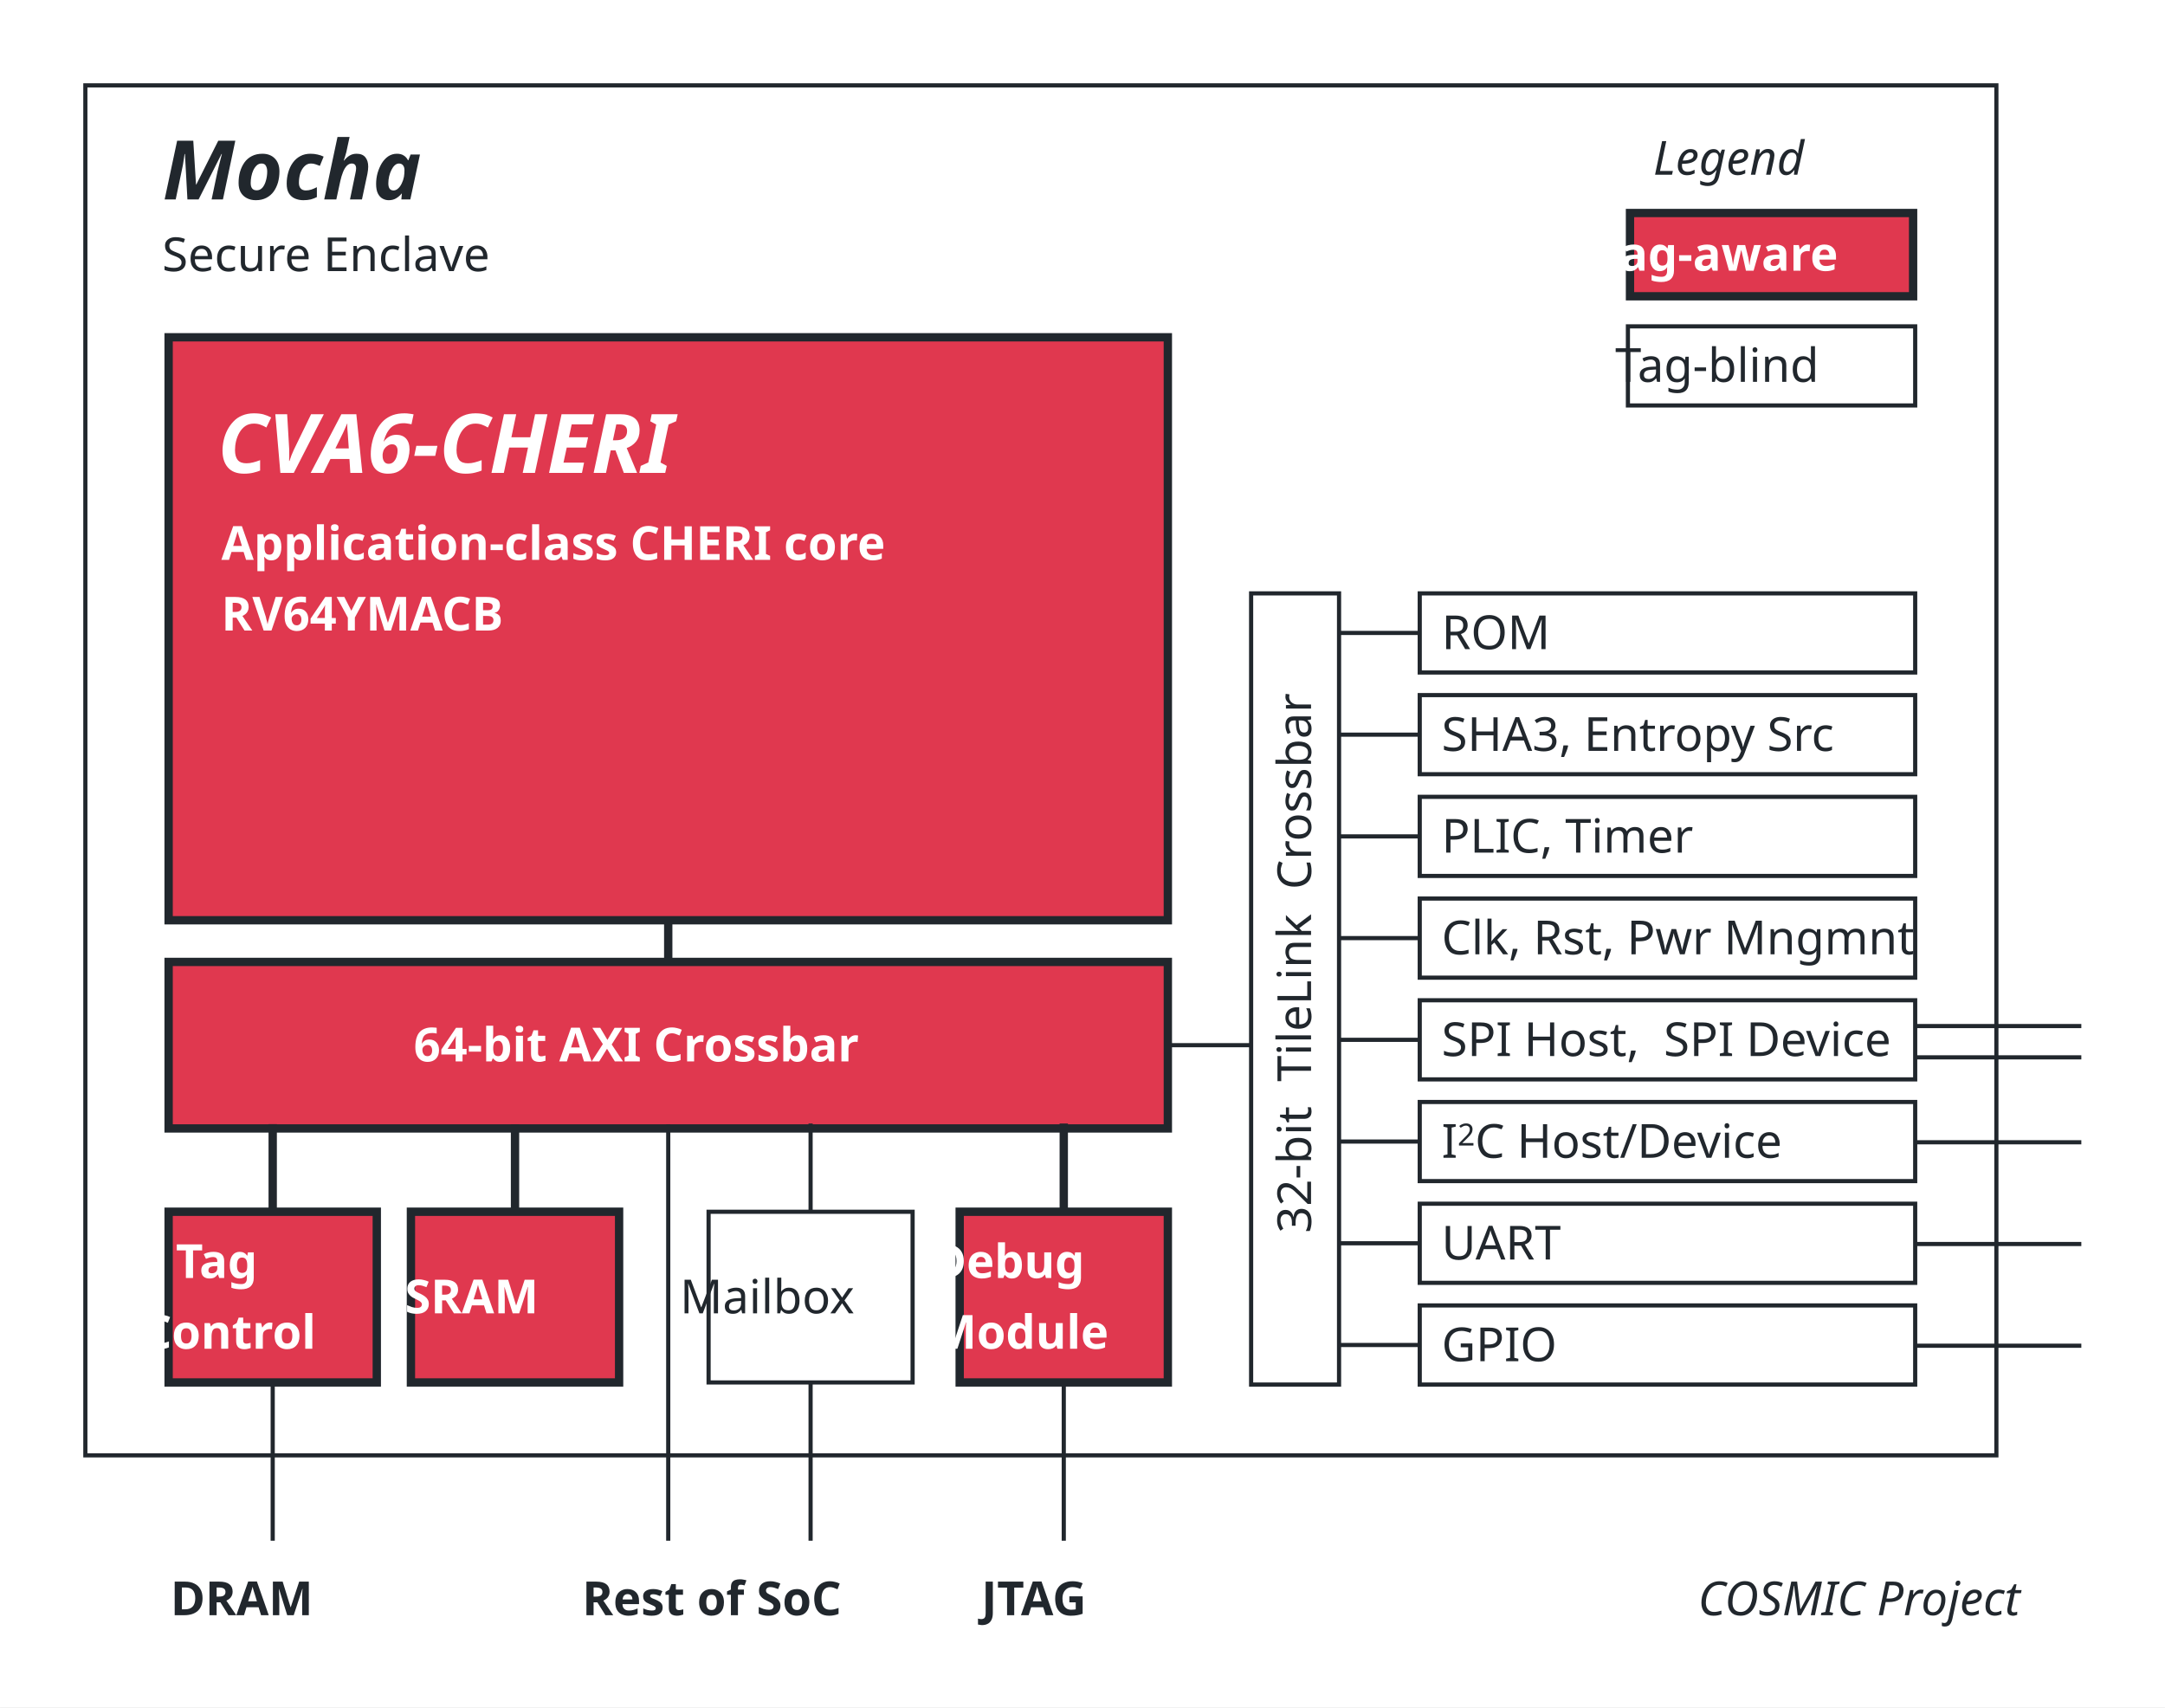
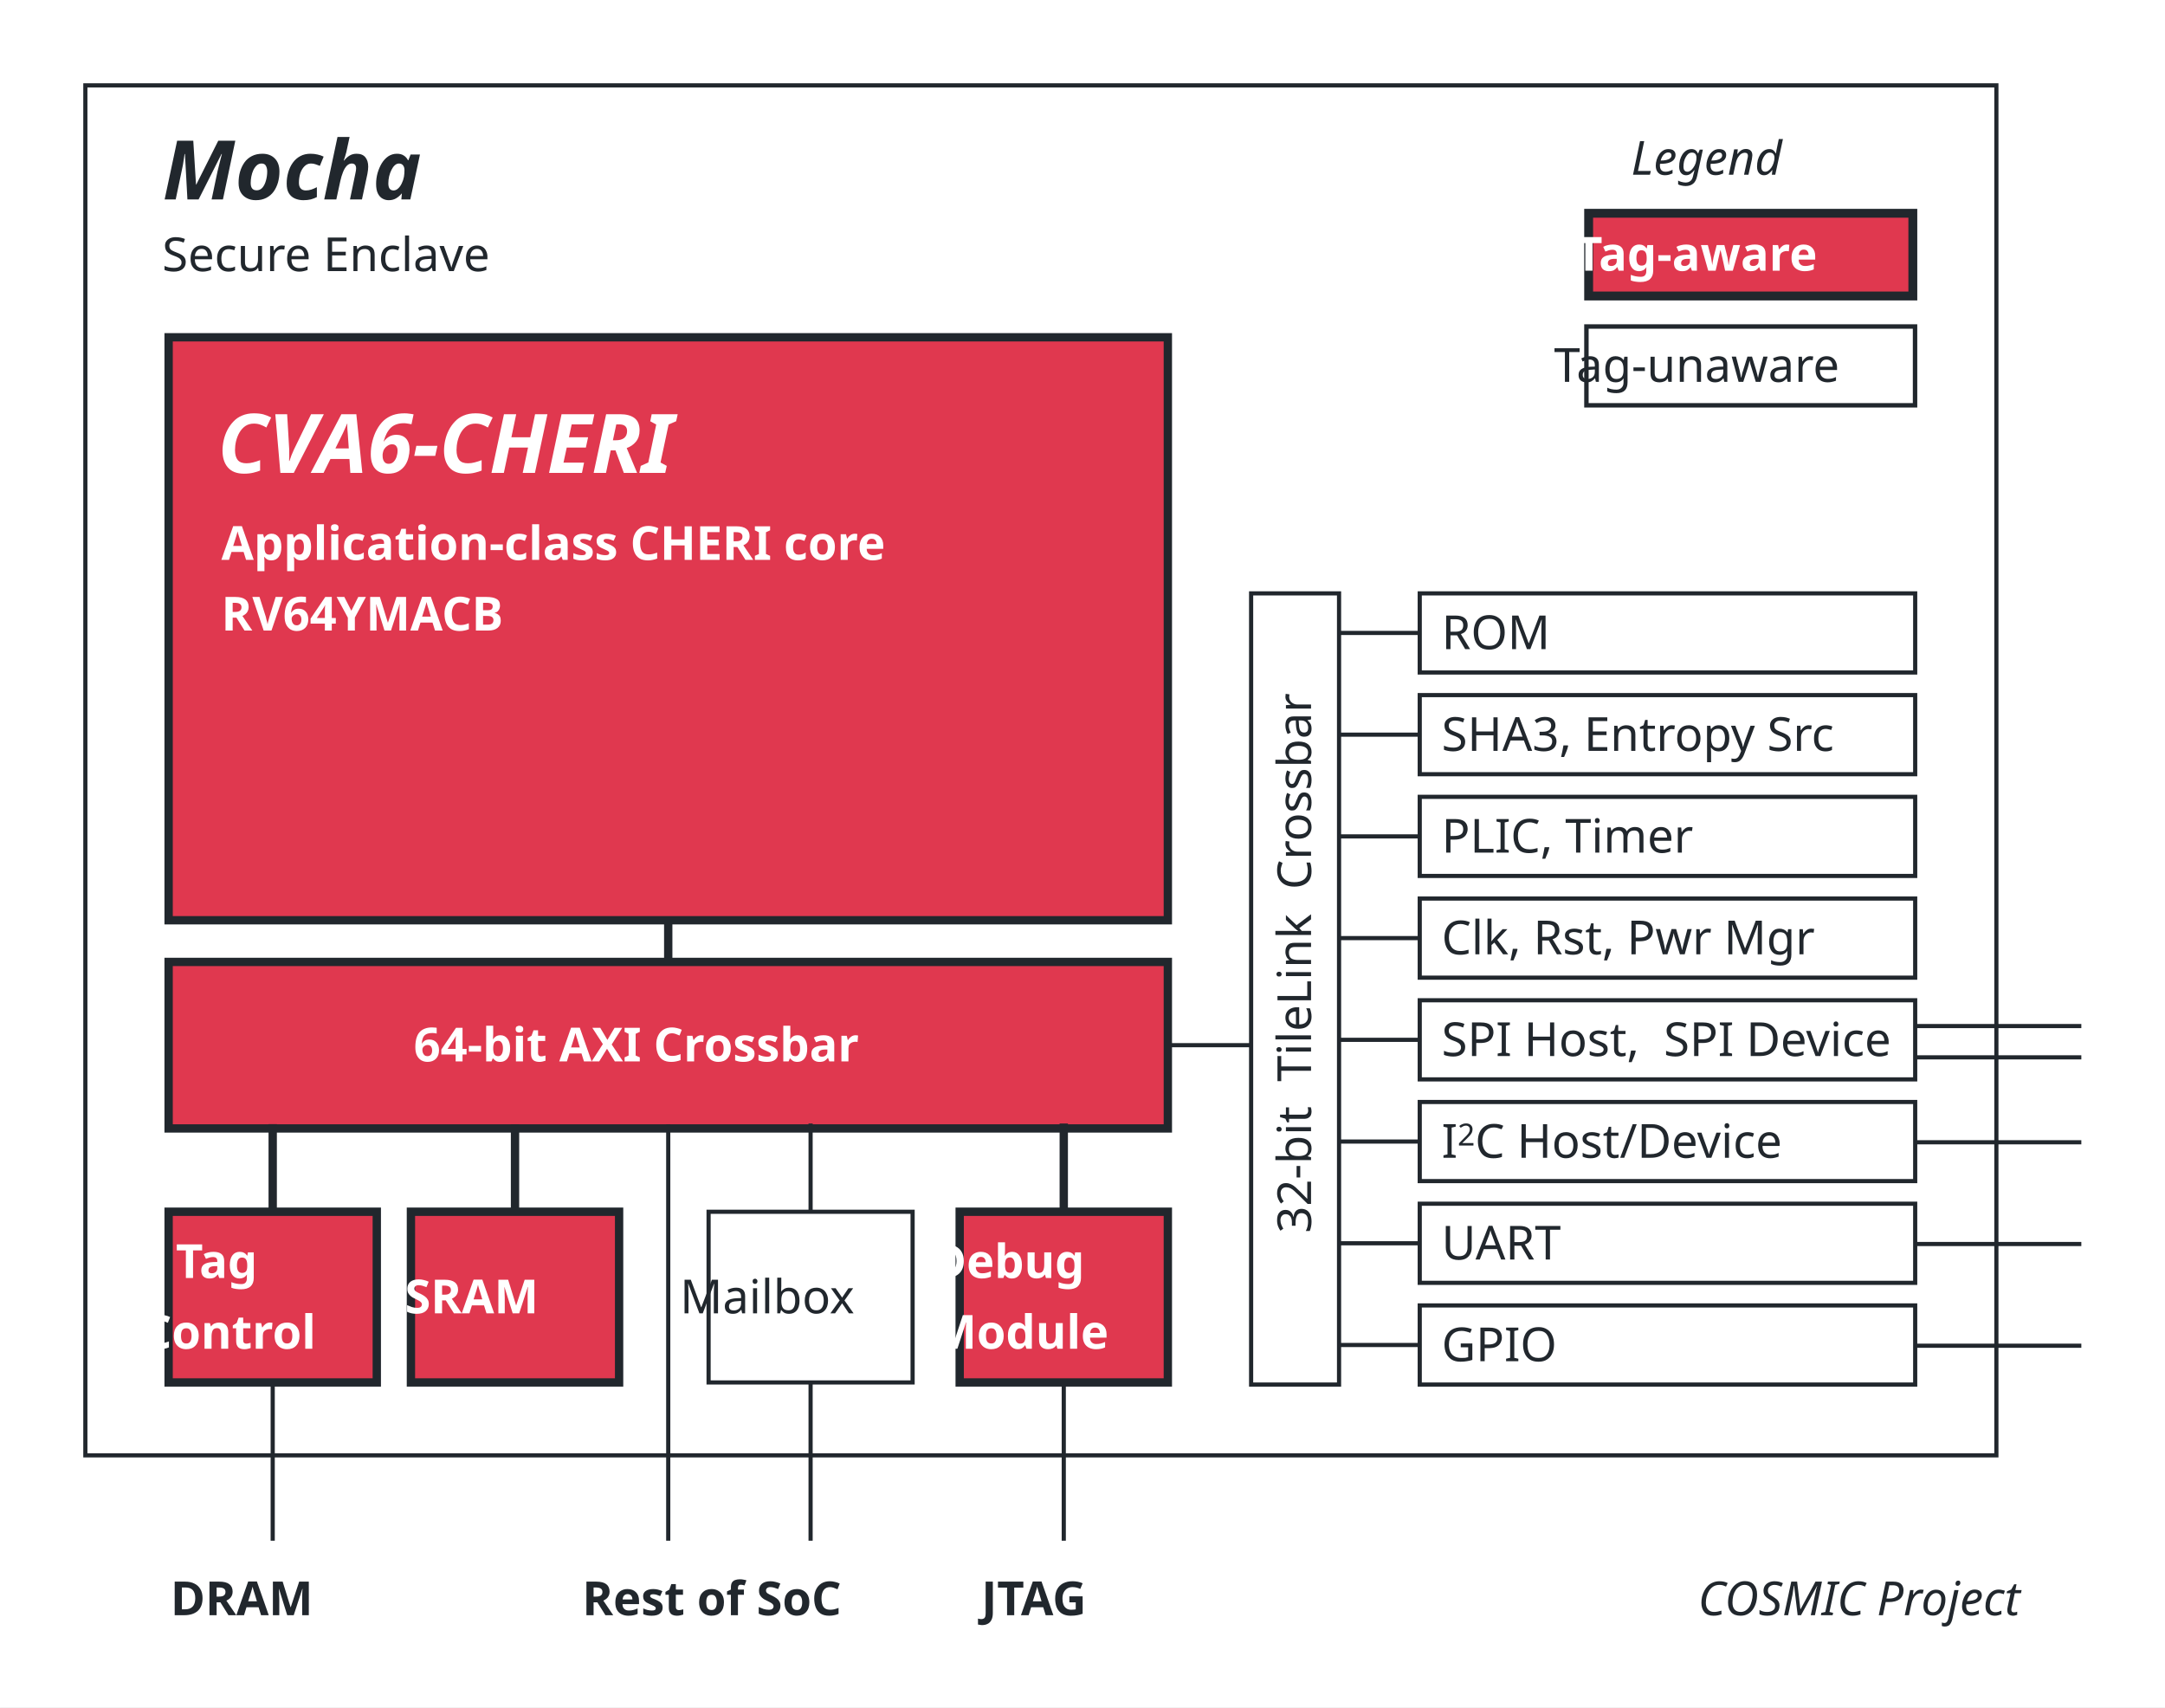
<svg xmlns="http://www.w3.org/2000/svg" width="260mm" height="205mm" viewBox="0 0 260 205" version="1.1" id="svg1" xml:space="preserve">
  <defs id="defs1" />
  <g id="layer1">
    <rect style="fill:#ffffff;stroke:#ffffff;stroke-width:0.1;stroke-miterlimit:10;stroke-dasharray:none" id="rect27" width="259.9" height="204.9" x="0.05" y="0.05" />
    <rect style="fill:#ffffff;fill-opacity:1;stroke:#21272d;stroke-width:0.5;stroke-miterlimit:10;stroke-dasharray:none;stroke-dashoffset:0" id="rect1" width="229.5" height="164.5" x="10.25" y="10.25" />
    <text xml:space="preserve" style="font-style:italic;font-variant:normal;font-weight:500;font-stretch:normal;font-size:9.878px;font-family:'Exo 2';-inkscape-font-specification:'Exo 2 Medium Italic';writing-mode:lr-tb;direction:ltr;fill:#21272d;fill-opacity:1;stroke:none;stroke-width:0.075;stroke-miterlimit:10" x="19.523" y="23.945" id="text2-7">
      <tspan style="font-style:italic;font-variant:normal;font-weight:600;font-stretch:normal;font-size:9.878px;font-family:'Exo 2';-inkscape-font-specification:'Exo 2 Semi-Bold Italic';fill:#21272d;stroke:none;stroke-width:0.075" x="19.523" y="23.945" id="tspan3-5">Mocha</tspan>
    </text>
    <text xml:space="preserve" style="font-style:normal;font-variant:normal;font-weight:500;font-stretch:normal;font-size:5.644px;line-height:1.5;font-family:'Exo 2';-inkscape-font-specification:'Exo 2 Medium';text-align:start;writing-mode:lr-tb;direction:ltr;text-anchor:start;fill:#ff69b4;fill-opacity:1;stroke:none;stroke-width:0.5;stroke-miterlimit:10;stroke-dasharray:none;stroke-dashoffset:0" x="19.476" y="32.558" id="text6-3-3-9">
      <tspan id="tspan6-6-8-6" style="font-size:5.644px;fill:#21272d;stroke-width:0.5" x="19.476" y="32.558">Secure Enclave</tspan>
    </text>
    <rect style="fill:#e0384f;fill-opacity:1;stroke:#21272d;stroke-width:1;stroke-miterlimit:10;stroke-dasharray:none" id="rect2" width="120" height="70" x="20.25" y="40.5" />
    <text xml:space="preserve" style="font-style:italic;font-variant:normal;font-weight:600;font-stretch:normal;font-size:9.878px;font-family:'Exo 2';-inkscape-font-specification:'Exo 2 Semi-Bold Italic';writing-mode:lr-tb;direction:ltr;fill:#ffffff;fill-opacity:1;stroke:none;stroke-width:0.075;stroke-miterlimit:10" x="26.128" y="56.785" id="text2">
      <tspan style="font-style:italic;font-variant:normal;font-weight:600;font-stretch:normal;font-size:9.878px;font-family:'Exo 2';-inkscape-font-specification:'Exo 2 Semi-Bold Italic';fill:#ffffff;stroke:none;stroke-width:0.075" x="26.128" y="56.785" id="tspan3">CVA6-CHERI</tspan>
    </text>
    <text xml:space="preserve" style="font-style:normal;font-variant:normal;font-weight:500;font-stretch:normal;font-size:5.644px;line-height:1.5;font-family:'Exo 2';-inkscape-font-specification:'Exo 2 Medium';writing-mode:lr-tb;direction:ltr;fill:#ffffff;fill-opacity:1;stroke:none;stroke-width:1;stroke-miterlimit:10;stroke-dasharray:none" x="26.581" y="67.228" id="text4">
      <tspan id="tspan4" style="font-style:normal;font-variant:normal;font-weight:600;font-stretch:normal;font-size:5.644px;line-height:1.5;font-family:'Exo 2';-inkscape-font-specification:'Exo 2 Semi-Bold';fill:#ffffff;stroke:none;stroke-width:1" x="26.581" y="67.228">Application-class CHERI core</tspan>
      <tspan style="font-style:normal;font-variant:normal;font-weight:600;font-stretch:normal;font-size:5.644px;line-height:1.5;font-family:'Exo 2';-inkscape-font-specification:'Exo 2 Semi-Bold';fill:#ffffff;stroke:none;stroke-width:1" x="26.581" y="75.714" id="tspan5">RV64YMACB</tspan>
    </text>
    <rect style="fill:#e0384f;fill-opacity:1;stroke:#21272d;stroke-width:1;stroke-miterlimit:10;stroke-dasharray:none;stroke-dashoffset:0" id="rect6-7" width="20" height="120" x="115.5" y="-140.25" transform="rotate(90)" />
    <text xml:space="preserve" style="font-style:normal;font-variant:normal;font-weight:500;font-stretch:normal;font-size:5.644px;line-height:1.5;font-family:'Exo 2';-inkscape-font-specification:'Exo 2 Medium';text-align:center;writing-mode:lr-tb;direction:ltr;text-anchor:middle;fill:#e3e3e3;fill-opacity:1;stroke:none;stroke-width:0.5;stroke-miterlimit:10;stroke-dasharray:none;stroke-dashoffset:0" x="80.095" y="127.447" id="text6-3">
      <tspan id="tspan6-6" style="font-style:normal;font-variant:normal;font-weight:600;font-stretch:normal;font-size:5.644px;font-family:'Exo 2';-inkscape-font-specification:'Exo 2 Semi-Bold';fill:#ffffff;stroke-width:0.5" x="80.095" y="127.447">64-bit AXI Crossbar</tspan>
    </text>
    <g id="g15">
      <rect style="fill:#e0384f;fill-opacity:1;stroke:#21272d;stroke-width:1;stroke-miterlimit:10;stroke-dasharray:none;stroke-dashoffset:0" id="rect6-7-5-5" width="20.5" height="25" x="145.5" y="-74.349" transform="rotate(90)" />
      <text xml:space="preserve" style="font-style:normal;font-variant:normal;font-weight:500;font-stretch:normal;font-size:5.644px;line-height:1.5;font-family:'Exo 2';-inkscape-font-specification:'Exo 2 Medium';text-align:center;writing-mode:lr-tb;direction:ltr;text-anchor:middle;fill:#e3e3e3;fill-opacity:1;stroke:none;stroke-width:0.5;stroke-miterlimit:10;stroke-dasharray:none;stroke-dashoffset:0" x="61.782" y="157.697" id="text6-3-3-4">
        <tspan style="font-style:normal;font-variant:normal;font-weight:600;font-stretch:normal;font-size:5.644px;font-family:'Exo 2';-inkscape-font-specification:'Exo 2 Semi-Bold';fill:#ffffff;stroke-width:0.5" x="61.782" y="157.697" id="tspan9-5">SRAM</tspan>
      </text>
    </g>
-     <g id="g18" transform="translate(5.249996,-120.0985)">
-       <text xml:space="preserve" style="font-style:normal;font-variant:normal;font-weight:900;font-stretch:normal;font-size:5.644px;font-family:'Exo 2';-inkscape-font-specification:'Exo 2 Heavy';text-align:center;writing-mode:lr-tb;direction:ltr;text-anchor:middle;fill:#21272d;fill-opacity:1;stroke:none;stroke-width:0.075;stroke-miterlimit:10" x="207.48" y="141.08" id="text2-7-7-3">
-         <tspan style="font-style:italic;font-variant:normal;font-weight:500;font-stretch:normal;font-size:5.644px;font-family:'Exo 2';-inkscape-font-specification:'Exo 2 Medium Italic';fill:#21272d;fill-opacity:1;stroke:none;stroke-width:0.075" x="207.48" y="141.08" id="tspan3-5-4-5">Legend</tspan>
+     <g id="g18" transform="translate(0.2499984,-120.0985)">
+       <text xml:space="preserve" style="font-style:normal;font-variant:normal;font-weight:900;font-stretch:normal;font-size:5.644px;font-family:'Exo 2';-inkscape-font-specification:'Exo 2 Heavy';text-align:center;writing-mode:lr-tb;direction:ltr;text-anchor:middle;fill:#21272d;fill-opacity:1;stroke:none;stroke-width:0.075;stroke-miterlimit:10" x="209.833" y="141.08" id="text2-7-7-3">
+         <tspan style="font-style:italic;font-variant:normal;font-weight:500;font-stretch:normal;font-size:5.644px;font-family:'Exo 2';-inkscape-font-specification:'Exo 2 Medium Italic';fill:#21272d;fill-opacity:1;stroke:none;stroke-width:0.075" x="209.833" y="141.08" id="tspan3-5-4-5">Legend</tspan>
      </text>
      <g id="g9-2-6" transform="translate(152.0549,-8.884116)">
-         <rect style="fill:#e0384f;fill-opacity:1;stroke:#21272d;stroke-width:1;stroke-miterlimit:10;stroke-dasharray:none;stroke-dashoffset:0" id="rect6-7-5-5-5" width="10" height="34" x="154.558" y="-72.445" transform="rotate(90)" />
-         <text xml:space="preserve" style="font-style:normal;font-variant:normal;font-weight:500;font-stretch:normal;font-size:5.644px;line-height:1.5;font-family:'Exo 2';-inkscape-font-specification:'Exo 2 Medium';text-align:center;writing-mode:lr-tb;direction:ltr;text-anchor:middle;fill:#e3e3e3;fill-opacity:1;stroke:none;stroke-width:0.5;stroke-miterlimit:10;stroke-dasharray:none;stroke-dashoffset:0" x="55.504" y="161.481" id="text6-3-3-4-0">
-           <tspan style="font-style:normal;font-variant:normal;font-weight:600;font-stretch:normal;font-size:5.644px;font-family:'Exo 2';-inkscape-font-specification:'Exo 2 Semi-Bold';fill:#ffffff;stroke-width:0.5" x="55.504" y="161.481" id="tspan16">Tag-aware</tspan>
+         <rect style="fill:#e0384f;fill-opacity:1;stroke:#21272d;stroke-width:1.067;stroke-miterlimit:10;stroke-dasharray:none;stroke-dashoffset:0" id="rect6-7-5-5-5" width="9.933" height="38.933" x="154.591" y="-77.412" transform="rotate(90)" />
+         <text xml:space="preserve" style="font-style:normal;font-variant:normal;font-weight:500;font-stretch:normal;font-size:5.644px;line-height:1.5;font-family:'Exo 2';-inkscape-font-specification:'Exo 2 Medium';text-align:center;writing-mode:lr-tb;direction:ltr;text-anchor:middle;fill:#e3e3e3;fill-opacity:1;stroke:none;stroke-width:0.5;stroke-miterlimit:10;stroke-dasharray:none;stroke-dashoffset:0" x="58.01" y="161.481" id="text6-3-3-4-0">
+           <tspan style="font-style:normal;font-variant:normal;font-weight:600;font-stretch:normal;font-size:5.644px;font-family:'Exo 2';-inkscape-font-specification:'Exo 2 Semi-Bold';fill:#ffffff;stroke-width:0.5" x="58.01" y="161.481" id="tspan16">Tag-aware</tspan>
        </text>
      </g>
      <g id="g9-2-6-9" transform="translate(147.14,5.244106)">
-         <rect style="fill:#ffffff;fill-opacity:1;stroke:#21272d;stroke-width:0.5;stroke-miterlimit:10;stroke-dasharray:none;stroke-dashoffset:0" id="rect6-7-5-5-5-1" width="9.5" height="34.5" x="154.04" y="-77.61" transform="rotate(90)" />
-         <text xml:space="preserve" style="font-style:normal;font-variant:normal;font-weight:500;font-stretch:normal;font-size:5.644px;line-height:1.5;font-family:'Exo 2';-inkscape-font-specification:'Exo 2 Medium';text-align:center;writing-mode:lr-tb;direction:ltr;text-anchor:middle;fill:#21272d;fill-opacity:1;stroke:none;stroke-width:0.5;stroke-miterlimit:10;stroke-dasharray:none;stroke-dashoffset:0" x="60.422" y="160.701" id="text6-3-3-4-0-0">
-           <tspan style="font-style:normal;font-variant:normal;font-weight:500;font-stretch:normal;font-size:5.644px;font-family:'Exo 2';-inkscape-font-specification:'Exo 2 Medium';fill:#21272d;stroke-width:0.5" x="60.422" y="160.701" id="tspan17">Tag-blind</tspan>
+         <rect style="fill:#ffffff;fill-opacity:1;stroke:#21272d;stroke-width:0.534;stroke-miterlimit:10;stroke-dasharray:none;stroke-dashoffset:0" id="rect6-7-5-5-5-1" width="9.466" height="39.466" x="154.057" y="-82.593" transform="rotate(90)" />
+         <text xml:space="preserve" style="font-style:normal;font-variant:normal;font-weight:500;font-stretch:normal;font-size:5.644px;line-height:1.5;font-family:'Exo 2';-inkscape-font-specification:'Exo 2 Medium';text-align:center;writing-mode:lr-tb;direction:ltr;text-anchor:middle;fill:#21272d;fill-opacity:1;stroke:none;stroke-width:0.5;stroke-miterlimit:10;stroke-dasharray:none;stroke-dashoffset:0" x="62.976" y="160.701" id="text6-3-3-4-0-0">
+           <tspan style="font-style:normal;font-variant:normal;font-weight:500;font-stretch:normal;font-size:5.644px;font-family:'Exo 2';-inkscape-font-specification:'Exo 2 Medium';fill:#21272d;stroke-width:0.5" x="62.976" y="160.701" id="tspan17">Tag-unaware</tspan>
        </text>
      </g>
    </g>
    <g id="g16">
      <rect style="fill:#e0384f;fill-opacity:1;stroke:#21272d;stroke-width:1;stroke-miterlimit:10;stroke-dasharray:none;stroke-dashoffset:0" id="rect6-7-5-2" width="20.5" height="25" x="145.5" y="-45.25" transform="rotate(90)" />
      <text xml:space="preserve" style="font-style:normal;font-variant:normal;font-weight:500;font-stretch:normal;font-size:5.644px;line-height:1.5;font-family:'Exo 2';-inkscape-font-specification:'Exo 2 Medium';text-align:center;writing-mode:lr-tb;direction:ltr;text-anchor:middle;fill:#e3e3e3;fill-opacity:1;stroke:none;stroke-width:0.5;stroke-miterlimit:10;stroke-dasharray:none;stroke-dashoffset:0" x="32.626" y="153.456" id="text6-3-3-8">
        <tspan style="font-style:normal;font-variant:normal;font-weight:600;font-stretch:normal;font-size:5.644px;font-family:'Exo 2';-inkscape-font-specification:'Exo 2 Semi-Bold';fill:#ffffff;stroke-width:0.5" x="32.626" y="153.456" id="tspan9-3">Tag</tspan>
        <tspan style="font-style:normal;font-variant:normal;font-weight:600;font-stretch:normal;font-size:5.644px;font-family:'Exo 2';-inkscape-font-specification:'Exo 2 Semi-Bold';fill:#ffffff;stroke-width:0.5" x="32.626" y="161.942" id="tspan10">Control</tspan>
      </text>
    </g>
    <text xml:space="preserve" style="font-style:normal;font-variant:normal;font-weight:bold;font-stretch:normal;font-size:5.644px;line-height:1.5;font-family:'Exo 2';-inkscape-font-specification:'Exo 2 Bold';text-align:center;writing-mode:lr-tb;direction:ltr;text-anchor:middle;fill:#21272d;fill-opacity:1;stroke:none;stroke-width:0.5;stroke-miterlimit:10;stroke-dasharray:none;stroke-dashoffset:0" x="32.71" y="193.945" id="text11">
      <tspan style="font-style:normal;font-variant:normal;font-weight:bold;font-stretch:normal;font-family:'Exo 2';-inkscape-font-specification:'Exo 2 Bold';fill:#21272d;stroke-width:0.5" x="32.71" y="193.945" id="tspan12">DRAM</tspan>
    </text>
    <path style="fill:none;fill-opacity:1;stroke:#21272d;stroke-width:0.5;stroke-miterlimit:10;stroke-dasharray:none;stroke-dashoffset:0" d="M 32.75,165.918 V 185" id="path13" />
    <g id="g19" transform="translate(-1.926712)">
      <rect style="fill:#e0384f;fill-opacity:1;stroke:#21272d;stroke-width:1;stroke-miterlimit:10;stroke-dasharray:none;stroke-dashoffset:0" id="rect6-7-5" width="20.5" height="25" x="145.5" y="-142.177" transform="rotate(90)" />
      <text xml:space="preserve" style="font-style:normal;font-variant:normal;font-weight:500;font-stretch:normal;font-size:5.644px;line-height:1.5;font-family:'Exo 2';-inkscape-font-specification:'Exo 2 Medium';text-align:center;writing-mode:lr-tb;direction:ltr;text-anchor:middle;fill:#e3e3e3;fill-opacity:1;stroke:none;stroke-width:0.5;stroke-miterlimit:10;stroke-dasharray:none;stroke-dashoffset:0" x="129.615" y="153.456" id="text6-3-3">
        <tspan id="tspan6-6-8" style="font-style:normal;font-variant:normal;font-weight:600;font-stretch:normal;font-size:5.644px;font-family:'Exo 2';-inkscape-font-specification:'Exo 2 Semi-Bold';fill:#ffffff;stroke-width:0.5" x="129.615" y="153.456">Debug</tspan>
        <tspan style="font-style:normal;font-variant:normal;font-weight:600;font-stretch:normal;font-size:5.644px;font-family:'Exo 2';-inkscape-font-specification:'Exo 2 Semi-Bold';fill:#ffffff;stroke-width:0.5" x="129.615" y="161.942" id="tspan9">Module</tspan>
      </text>
    </g>
    <text xml:space="preserve" style="font-style:normal;font-variant:normal;font-weight:bold;font-stretch:normal;font-size:5.644px;line-height:1.5;font-family:'Exo 2';-inkscape-font-specification:'Exo 2 Bold';text-align:center;writing-mode:lr-tb;direction:ltr;text-anchor:middle;fill:#21272d;fill-opacity:1;stroke:none;stroke-width:0.5;stroke-miterlimit:10;stroke-dasharray:none;stroke-dashoffset:0" x="127.843" y="193.945" id="text11-0">
      <tspan style="font-style:normal;font-variant:normal;font-weight:bold;font-stretch:normal;font-family:'Exo 2';-inkscape-font-specification:'Exo 2 Bold';fill:#21272d;stroke-width:0.5" x="127.843" y="193.945" id="tspan12-8">JTAG</tspan>
    </text>
    <path style="fill:none;fill-opacity:1;stroke:#21272d;stroke-width:0.5;stroke-miterlimit:10;stroke-dasharray:none;stroke-dashoffset:0" d="m 127.75,165.983 v 19.017" id="path13-1" />
    <path style="fill:none;fill-opacity:1;stroke:#21272d;stroke-width:0.5;stroke-miterlimit:10;stroke-dasharray:none;stroke-dashoffset:0" d="m 80.25,135 v 50" id="path13-1-6" />
    <path style="fill:none;fill-opacity:1;stroke:#21272d;stroke-width:1;stroke-miterlimit:10;stroke-dasharray:none;stroke-dashoffset:0" d="m 32.75,134.981 v 10.543" id="path13-1-6-0" />
    <path style="fill:none;fill-opacity:1;stroke:#21272d;stroke-width:1;stroke-miterlimit:10;stroke-dasharray:none;stroke-dashoffset:0" d="m 61.849,135.02 v 10.543" id="path13-1-6-0-3" />
    <g id="g17">
      <rect style="fill:#ffffff;fill-opacity:1;stroke:#21272d;stroke-width:0.5;stroke-miterlimit:10;stroke-dasharray:none;stroke-dashoffset:0" id="rect6-7-5-5-2" width="20.5" height="24.5" x="145.5" y="-109.596" transform="rotate(90)" />
      <text xml:space="preserve" style="font-style:normal;font-variant:normal;font-weight:500;font-stretch:normal;font-size:5.644px;line-height:1.5;font-family:'Exo 2';-inkscape-font-specification:'Exo 2 Medium';text-align:center;writing-mode:lr-tb;direction:ltr;text-anchor:middle;fill:#ff69b4;fill-opacity:1;stroke:none;stroke-width:0.5;stroke-miterlimit:10;stroke-dasharray:none;stroke-dashoffset:0" x="97.278" y="157.697" id="text6-3-3-4-4">
        <tspan style="font-size:5.644px;fill:#21272d;stroke-width:0.5;stroke-dasharray:none" x="97.278" y="157.697" id="tspan9-5-7">Mailbox</tspan>
      </text>
    </g>
    <path style="fill:none;fill-opacity:1;stroke:#21272d;stroke-width:0.5;stroke-miterlimit:10;stroke-dasharray:none;stroke-dashoffset:0" d="M 97.346,165.968 V 185" id="path13-1-2" />
    <text xml:space="preserve" style="font-style:normal;font-variant:normal;font-weight:bold;font-stretch:normal;font-size:5.644px;line-height:1;font-family:'Exo 2';-inkscape-font-specification:'Exo 2 Bold';text-align:center;writing-mode:lr-tb;direction:ltr;text-anchor:middle;fill:#21272d;fill-opacity:1;stroke:none;stroke-width:0.5;stroke-miterlimit:10;stroke-dasharray:none;stroke-dashoffset:0" x="89.157" y="193.945" id="text11-0-4">
      <tspan style="font-style:normal;font-variant:normal;font-weight:bold;font-stretch:normal;line-height:1;font-family:'Exo 2';-inkscape-font-specification:'Exo 2 Bold';fill:#21272d;stroke-width:0.5" x="89.157" y="193.945" id="tspan15">Rest of SoC</tspan>
    </text>
    <path style="fill:none;fill-opacity:1;stroke:#21272d;stroke-width:1;stroke-miterlimit:10;stroke-dasharray:none;stroke-dashoffset:0" d="m 80.25,110.612 v 5" id="path13-1-6-0-1" />
    <path style="fill:none;fill-opacity:1;stroke:#21272d;stroke-width:1;stroke-miterlimit:10;stroke-dasharray:none;stroke-dashoffset:0" d="m 127.75,134.907 v 10.543" id="path13-1-6-0-9" />
    <path style="fill:none;fill-opacity:1;stroke:#21272d;stroke-width:0.5;stroke-miterlimit:10;stroke-dasharray:none;stroke-dashoffset:0" d="m 97.346,134.907 v 10.543" id="path13-1-6-0-5" />
    <path style="fill:none;fill-opacity:1;stroke:#21272d;stroke-width:0.5;stroke-miterlimit:10;stroke-dasharray:none;stroke-dashoffset:0" d="m 140.169,125.5 h 10.24" id="path13-1-6-0-0-0" />
    <text xml:space="preserve" style="font-style:italic;font-variant:normal;font-weight:600;font-stretch:normal;font-size:5.644px;font-family:'Exo 2';-inkscape-font-specification:'Exo 2 Semi-Bold Italic';text-align:end;writing-mode:lr-tb;direction:ltr;text-anchor:end;fill:#21272d;fill-opacity:1;stroke:none;stroke-width:0.075;stroke-miterlimit:10" x="249.946" y="193.945" id="text2-7-7">
      <tspan style="font-style:italic;font-variant:normal;font-weight:500;font-stretch:normal;font-size:5.644px;font-family:'Exo 2';-inkscape-font-specification:'Exo 2 Medium Italic';fill:#21272d;fill-opacity:1;stroke:none;stroke-width:0.075" x="249.946" y="193.945" id="tspan3-5-4">COSMIC Project</tspan>
    </text>
    <rect style="fill:#ffffff;fill-opacity:1;stroke:#21272d;stroke-width:0.5;stroke-miterlimit:10;stroke-dasharray:none;stroke-dashoffset:0" id="rect6" width="10.559" height="95" x="150.25" y="71.25" />
    <text xml:space="preserve" style="font-style:normal;font-variant:normal;font-weight:500;font-stretch:normal;font-size:5.644px;line-height:1.5;font-family:'Exo 2';-inkscape-font-specification:'Exo 2 Medium';text-align:center;writing-mode:lr-tb;direction:ltr;text-anchor:middle;fill:#ff69b4;fill-opacity:1;stroke:none;stroke-width:0.5;stroke-miterlimit:10;stroke-dasharray:none;stroke-dashoffset:0" x="-111.974" y="157.447" id="text6" transform="rotate(-90)">
      <tspan id="tspan6" style="font-size:5.644px;fill:#21272d;stroke-width:0.5" x="-111.974" y="157.447">32-bit  TileLink  Crossbar</tspan>
    </text>
    <g id="g2" transform="translate(5.25,30.99994)">
      <rect style="fill:#ffffff;fill-opacity:1;stroke:#21272d;stroke-width:0.5;stroke-miterlimit:10;stroke-dasharray:none;stroke-dashoffset:0" id="rect7-9-6" width="59.5" height="9.5" x="165.25" y="40.25" />
      <text xml:space="preserve" style="font-style:normal;font-variant:normal;font-weight:500;font-stretch:normal;font-size:5.644px;line-height:1.5;font-family:'Exo 2';-inkscape-font-specification:'Exo 2 Medium';writing-mode:lr-tb;direction:ltr;fill:#21272d;fill-opacity:1;stroke:none;stroke-width:0.5;stroke-miterlimit:10;stroke-dasharray:none;stroke-dashoffset:0" x="167.878" y="46.947" id="text7-4-5">
        <tspan id="tspan7-7-6" style="fill:#21272d;stroke:none;stroke-width:0.5" x="167.878" y="46.947">ROM</tspan>
      </text>
      <path style="fill:none;fill-opacity:1;stroke:#21272d;stroke-width:0.5;stroke-miterlimit:10;stroke-dasharray:none;stroke-dashoffset:0" d="m 155.418,45 h 10" id="path13-1-6-0-0" />
    </g>
    <g id="g3" transform="translate(5.25,31.3809)">
      <rect style="fill:#ffffff;fill-opacity:1;stroke:#21272d;stroke-width:0.5;stroke-miterlimit:10;stroke-dasharray:none;stroke-dashoffset:0" id="rect7-9" width="59.5" height="9.5" x="165.25" y="52.083" />
      <text xml:space="preserve" style="font-style:normal;font-variant:normal;font-weight:500;font-stretch:normal;font-size:5.644px;line-height:1.5;font-family:'Exo 2';-inkscape-font-specification:'Exo 2 Medium';writing-mode:lr-tb;direction:ltr;fill:#21272d;fill-opacity:1;stroke:none;stroke-width:0.5;stroke-miterlimit:10;stroke-dasharray:none;stroke-dashoffset:0" x="167.878" y="58.781" id="text7-4">
        <tspan id="tspan7-7" style="fill:#21272d;stroke:none;stroke-width:0.5" x="167.878" y="58.781">SHA3, Entropy Src</tspan>
      </text>
      <path style="fill:none;fill-opacity:1;stroke:#21272d;stroke-width:0.5;stroke-miterlimit:10;stroke-dasharray:none;stroke-dashoffset:0" d="m 155.418,56.833 h 10" id="path13-1-6-0-0-7" />
    </g>
    <g id="g4" transform="translate(5.25,31.76185)">
      <rect style="fill:#ffffff;fill-opacity:1;stroke:#21272d;stroke-width:0.5;stroke-miterlimit:10;stroke-dasharray:none;stroke-dashoffset:0" id="rect7-9-0" width="59.5" height="9.5" x="165.25" y="63.917" />
      <text xml:space="preserve" style="font-style:normal;font-variant:normal;font-weight:500;font-stretch:normal;font-size:5.644px;line-height:1.5;font-family:'Exo 2';-inkscape-font-specification:'Exo 2 Medium';writing-mode:lr-tb;direction:ltr;fill:#21272d;fill-opacity:1;stroke:none;stroke-width:0.5;stroke-miterlimit:10;stroke-dasharray:none;stroke-dashoffset:0" x="167.878" y="70.614" id="text7-4-96">
        <tspan id="tspan7-7-38" style="fill:#21272d;stroke:none;stroke-width:0.5" x="167.878" y="70.614">PLIC, Timer </tspan>
      </text>
      <path style="fill:none;fill-opacity:1;stroke:#21272d;stroke-width:0.5;stroke-miterlimit:10;stroke-dasharray:none;stroke-dashoffset:0" d="m 155.418,68.667 h 10" id="path13-1-6-0-0-72" />
    </g>
    <g id="g5" transform="translate(5.25,30.64907)">
      <rect style="fill:#ffffff;fill-opacity:1;stroke:#21272d;stroke-width:0.5;stroke-miterlimit:10;stroke-dasharray:none;stroke-dashoffset:0" id="rect7-9-0-9-3" width="59.5" height="9.5" x="165.25" y="77.244" />
      <text xml:space="preserve" style="font-style:normal;font-variant:normal;font-weight:500;font-stretch:normal;font-size:5.644px;line-height:1.5;font-family:'Exo 2';-inkscape-font-specification:'Exo 2 Medium';writing-mode:lr-tb;direction:ltr;fill:#21272d;fill-opacity:1;stroke:none;stroke-width:0.5;stroke-miterlimit:10;stroke-dasharray:none;stroke-dashoffset:0" x="167.878" y="83.941" id="text7-4-96-3-6">
-         <tspan style="fill:#21272d;stroke:none;stroke-width:0.5" x="167.878" y="83.941" id="tspan11-1">Clk, Rst, Pwr Mngmnt</tspan>
+         <tspan style="fill:#21272d;stroke:none;stroke-width:0.5" x="167.878" y="83.941" id="tspan11-1">Clk, Rst, Pwr Mgr</tspan>
      </text>
      <path style="fill:none;fill-opacity:1;stroke:#21272d;stroke-width:0.5;stroke-miterlimit:10;stroke-dasharray:none;stroke-dashoffset:0" d="m 155.418,81.994 h 10" id="path13-1-6-0-0-72-0" />
    </g>
    <g id="g6" transform="translate(5.25,29.8571)">
      <rect style="fill:#ffffff;fill-opacity:1;stroke:#21272d;stroke-width:0.5;stroke-miterlimit:10;stroke-dasharray:none;stroke-dashoffset:0" id="rect7-9-2" width="59.5" height="9.5" x="165.25" y="90.25" />
      <text xml:space="preserve" style="font-style:normal;font-variant:normal;font-weight:500;font-stretch:normal;font-size:5.644px;line-height:1.5;font-family:'Exo 2';-inkscape-font-specification:'Exo 2 Medium';writing-mode:lr-tb;direction:ltr;fill:#21272d;fill-opacity:1;stroke:none;stroke-width:0.5;stroke-miterlimit:10;stroke-dasharray:none;stroke-dashoffset:0" x="167.878" y="96.947" id="text7-4-9">
        <tspan id="tspan7-7-3" style="fill:#21272d;stroke:none;stroke-width:0.5" x="167.878" y="96.947">SPI Host,  SPI Device</tspan>
      </text>
      <path style="fill:none;fill-opacity:1;stroke:#21272d;stroke-width:0.5;stroke-miterlimit:10;stroke-dasharray:none;stroke-dashoffset:0" d="m 155.418,95 h 10" id="path13-1-6-0-0-6" />
      <path style="fill:none;fill-opacity:1;stroke:#21272d;stroke-width:0.5;stroke-miterlimit:10;stroke-dasharray:none;stroke-dashoffset:0" d="m 224.702,93.347 h 20" id="path13-1-6-0-0-2" />
      <path style="fill:none;fill-opacity:1;stroke:#21272d;stroke-width:0.5;stroke-miterlimit:10;stroke-dasharray:none;stroke-dashoffset:0" d="m 224.702,97.104 h 20" id="path13-1-6-0-0-2-4" />
    </g>
    <g id="g8" transform="translate(5.25,30.23804)">
      <rect style="fill:#ffffff;fill-opacity:1;stroke:#21272d;stroke-width:0.5;stroke-miterlimit:10;stroke-dasharray:none;stroke-dashoffset:0" id="rect7-9-2-4" width="59.5" height="9.5" x="165.25" y="102.083" />
      <text xml:space="preserve" style="font-style:normal;font-variant:normal;font-weight:500;font-stretch:normal;font-size:5.644px;line-height:1.5;font-family:'Exo 2';-inkscape-font-specification:'Exo 2 Medium';writing-mode:lr-tb;direction:ltr;fill:#21272d;fill-opacity:1;stroke:none;stroke-width:0.5;stroke-miterlimit:10;stroke-dasharray:none;stroke-dashoffset:0" x="167.878" y="108.781" id="text7-4-9-4">
        <tspan id="tspan7-7-3-44" style="fill:#21272d;stroke:none;stroke-width:0.5" x="167.878" y="108.781">I<tspan style="font-size:65%;baseline-shift:super" id="tspan8">2</tspan>C Host/Device</tspan>
      </text>
      <path style="fill:none;fill-opacity:1;stroke:#21272d;stroke-width:0.5;stroke-miterlimit:10;stroke-dasharray:none;stroke-dashoffset:0" d="m 155.418,106.833 h 10" id="path13-1-6-0-0-1" />
      <path style="fill:none;fill-opacity:1;stroke:#21272d;stroke-width:0.5;stroke-miterlimit:10;stroke-dasharray:none;stroke-dashoffset:0" d="m 224.702,106.921 h 20" id="path13-1-6-0-0-4" />
    </g>
    <g id="g10" transform="translate(5.25,30.619)">
      <rect style="fill:#ffffff;fill-opacity:1;stroke:#21272d;stroke-width:0.5;stroke-miterlimit:10;stroke-dasharray:none;stroke-dashoffset:0" id="rect7-9-2-4-5" width="59.5" height="9.5" x="165.25" y="113.917" />
      <text xml:space="preserve" style="font-style:normal;font-variant:normal;font-weight:500;font-stretch:normal;font-size:5.644px;line-height:1.5;font-family:'Exo 2';-inkscape-font-specification:'Exo 2 Medium';writing-mode:lr-tb;direction:ltr;fill:#21272d;fill-opacity:1;stroke:none;stroke-width:0.5;stroke-miterlimit:10;stroke-dasharray:none;stroke-dashoffset:0" x="167.878" y="120.614" id="text7-4-9-4-9">
        <tspan id="tspan7-7-3-44-6" style="fill:#21272d;stroke:none;stroke-width:0.5" x="167.878" y="120.614">UART</tspan>
      </text>
      <path style="fill:none;fill-opacity:1;stroke:#21272d;stroke-width:0.5;stroke-miterlimit:10;stroke-dasharray:none;stroke-dashoffset:0" d="m 155.418,118.667 h 10" id="path13-1-6-0-0-9" />
      <path style="fill:none;fill-opacity:1;stroke:#21272d;stroke-width:0.5;stroke-miterlimit:10;stroke-dasharray:none;stroke-dashoffset:0" d="m 224.702,118.755 h 20" id="path13-1-6-0-0-5" />
    </g>
    <g id="g11" transform="translate(5.25,30.99994)">
      <rect style="fill:#ffffff;fill-opacity:1;stroke:#21272d;stroke-width:0.5;stroke-miterlimit:10;stroke-dasharray:none;stroke-dashoffset:0" id="rect7-9-2-9" width="59.5" height="9.5" x="165.25" y="125.75" />
      <text xml:space="preserve" style="font-style:normal;font-variant:normal;font-weight:500;font-stretch:normal;font-size:5.644px;line-height:1.5;font-family:'Exo 2';-inkscape-font-specification:'Exo 2 Medium';writing-mode:lr-tb;direction:ltr;fill:#21272d;fill-opacity:1;stroke:none;stroke-width:0.5;stroke-miterlimit:10;stroke-dasharray:none;stroke-dashoffset:0" x="167.878" y="132.447" id="text7-4-9-8">
        <tspan id="tspan7-7-3-4" style="fill:#21272d;stroke:none;stroke-width:0.5" x="167.878" y="132.447">GPIO</tspan>
      </text>
      <path style="fill:none;fill-opacity:1;stroke:#21272d;stroke-width:0.5;stroke-miterlimit:10;stroke-dasharray:none;stroke-dashoffset:0" d="m 155.418,130.5 h 10" id="path13-1-6-0-0-10" />
      <path style="fill:none;fill-opacity:1;stroke:#21272d;stroke-width:0.5;stroke-miterlimit:10;stroke-dasharray:none;stroke-dashoffset:0" d="m 224.702,130.588 h 20" id="path13-1-6-0-0-28" />
    </g>
  </g>
</svg>
